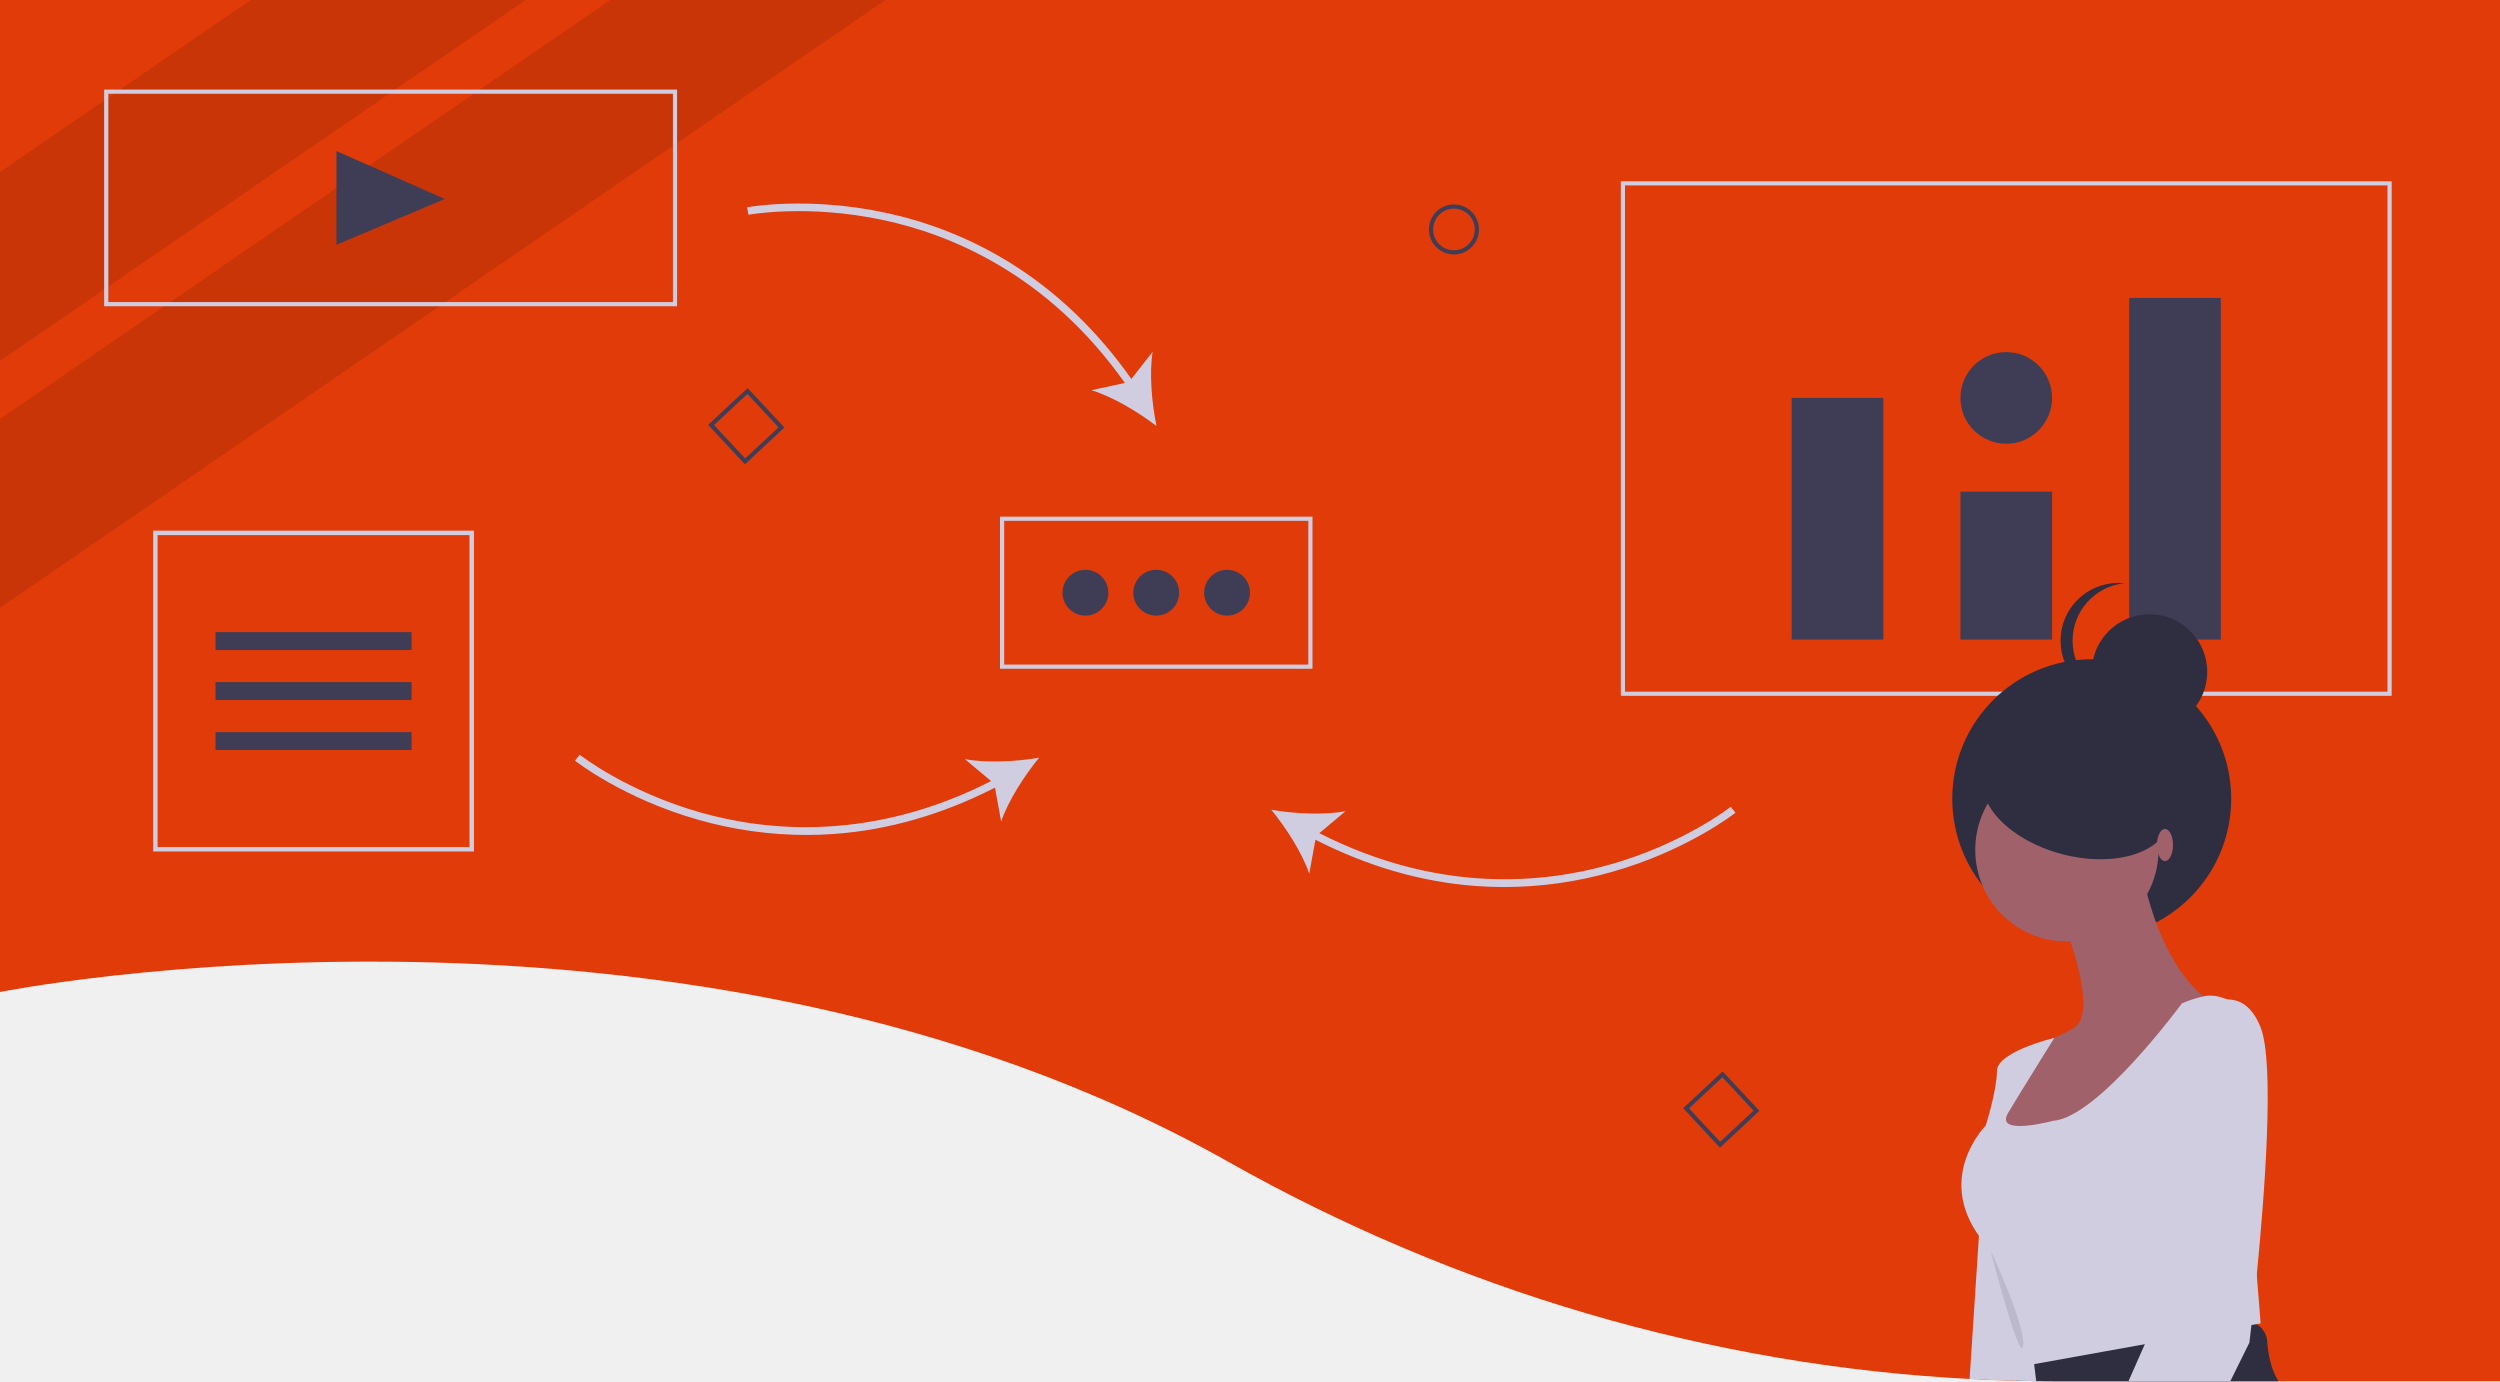
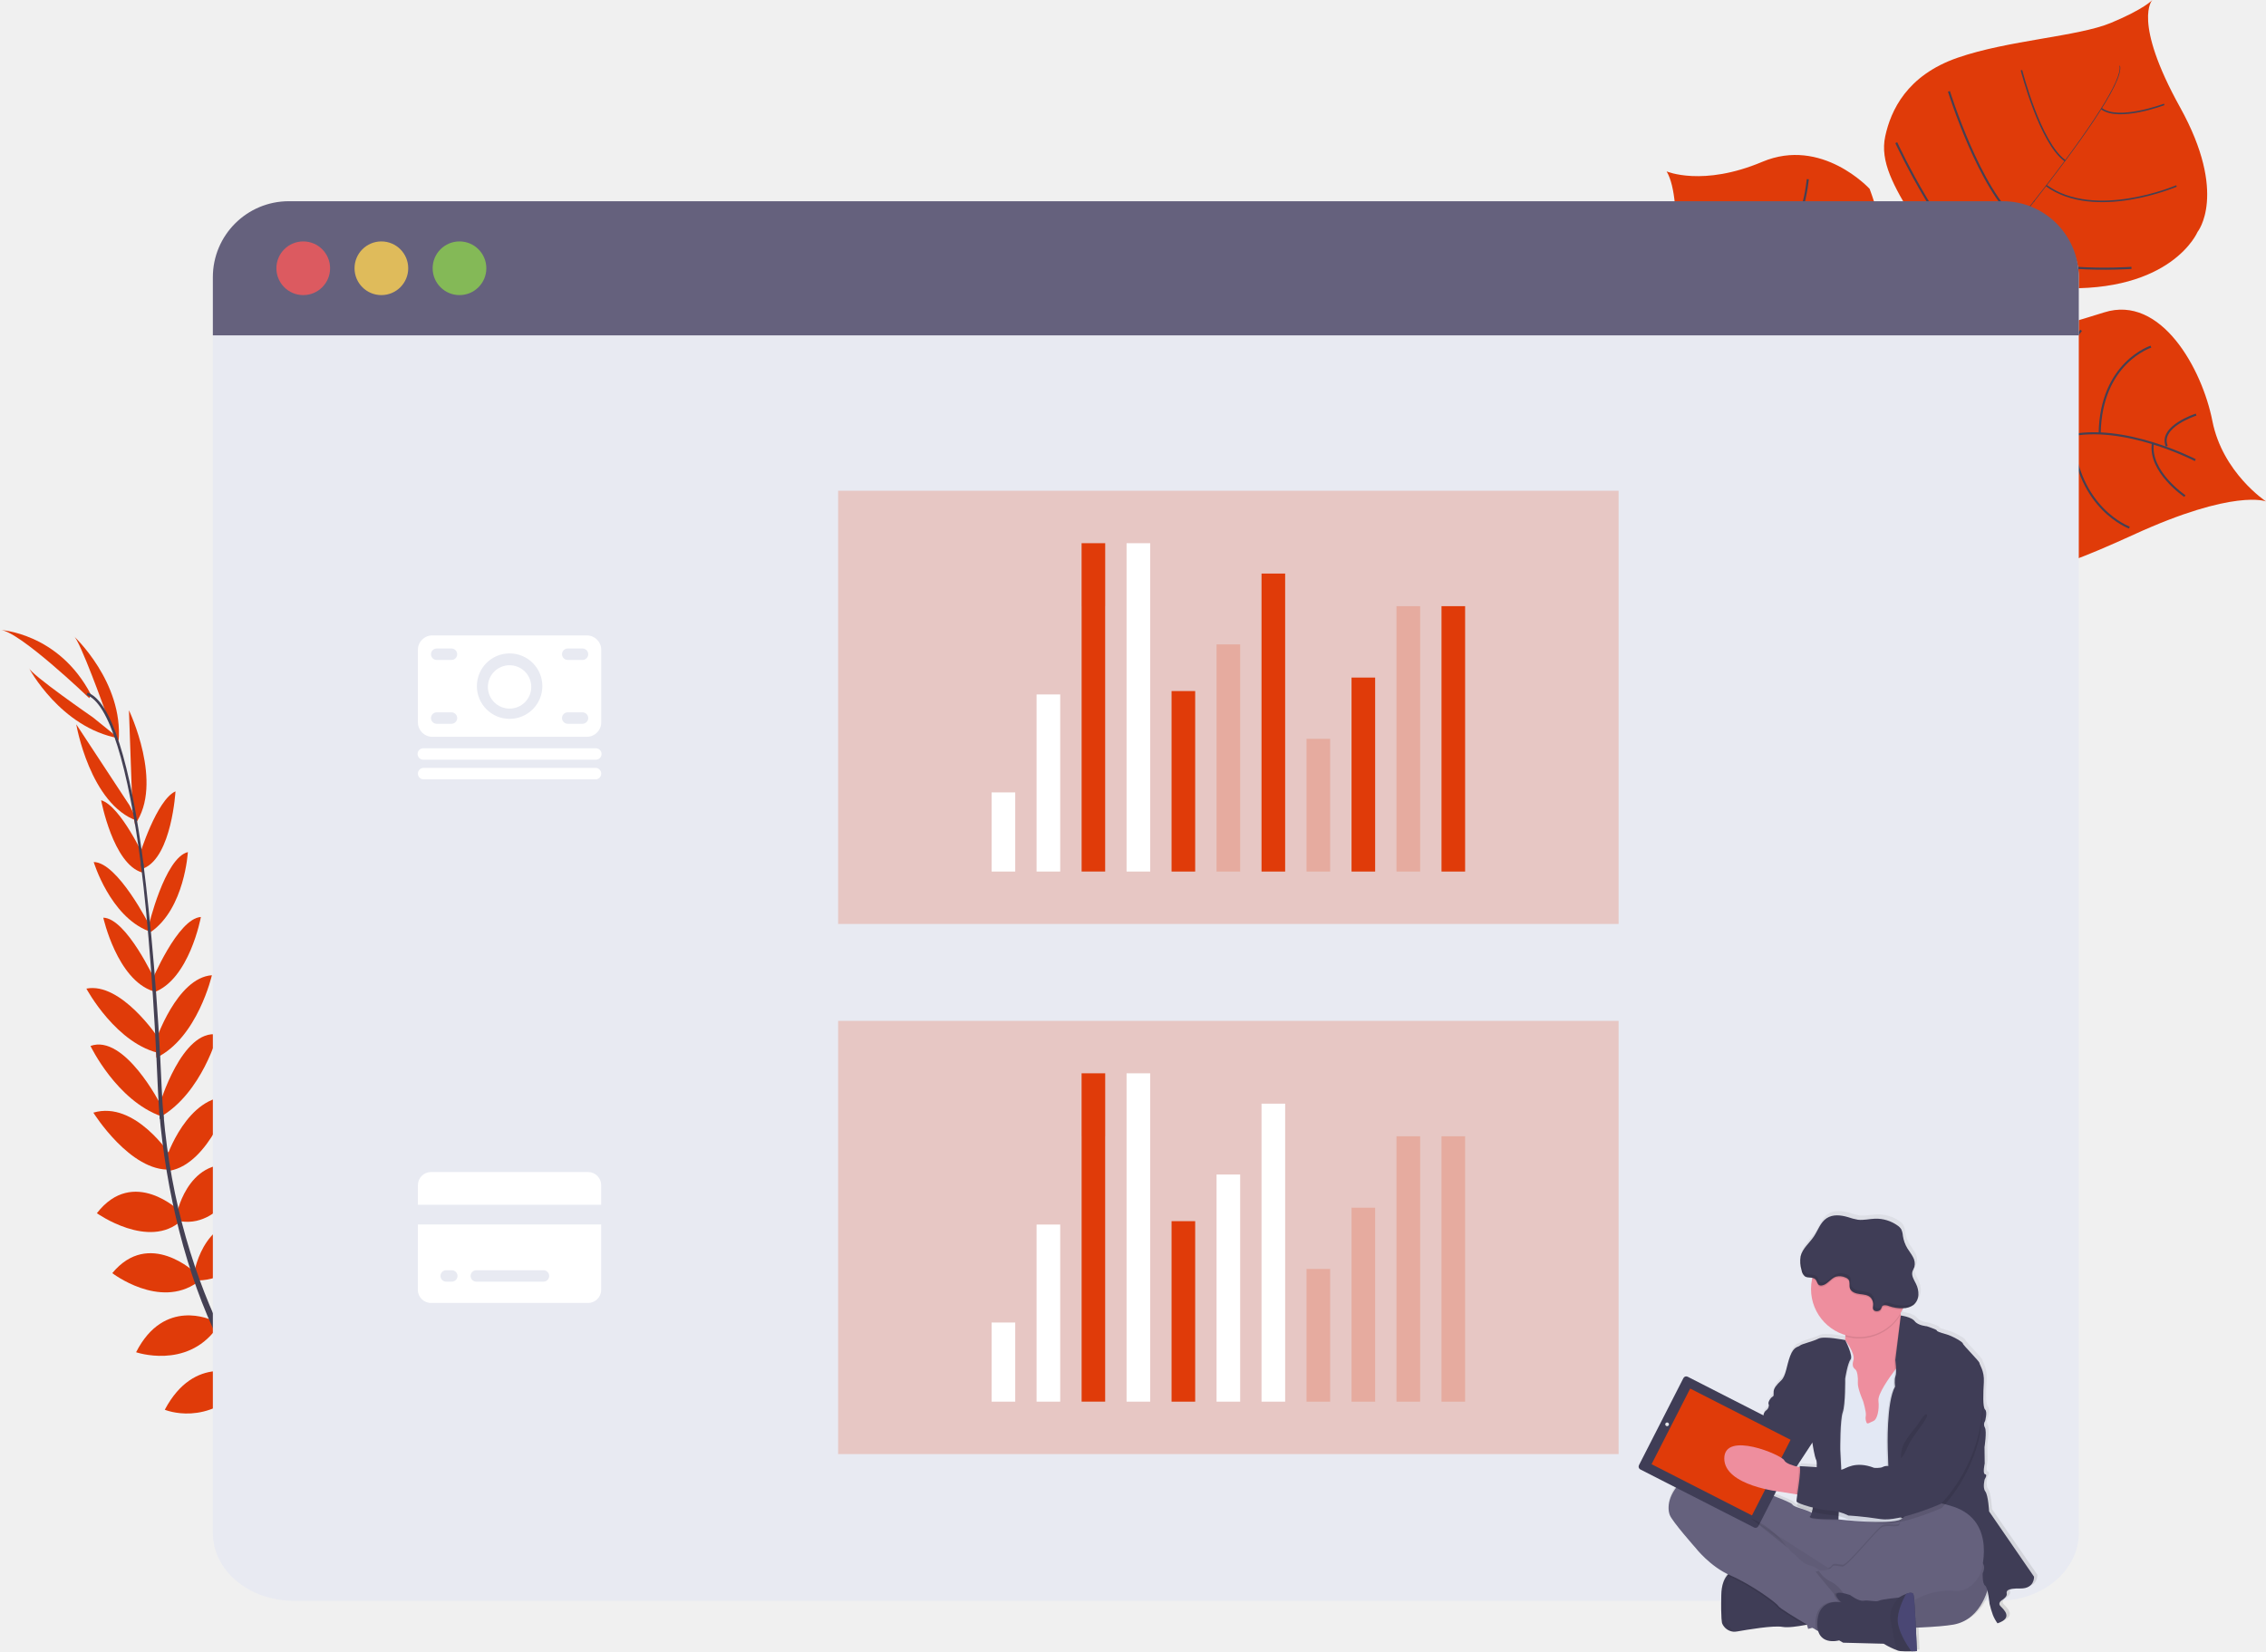
- <svg xmlns="http://www.w3.org/2000/svg" id="a7bd42df-0eaf-4f58-b315-9606670bfe25" data-name="Layer 1" width="1200" height="663" viewBox="0 0 1200 663">
-   <path d="M1200-.5v663H986.44q-4.53,0-9.06-.06l-2.16-.03q-3.675-.045-7.35-.15-11.25-.27-22.46-.86C820.5,654.92,698.87,618.79,589.56,557.14,328.79,410.05,0,475.65,0,475.65V-.5Z" transform="translate(0 0.5)" fill="#e03b09" />
-   <polygon points="252.36 0 188.27 44 117.04 92.9 109.4 98.15 51 138.24 0 173.25 0 82.56 23 66.77 27.89 63.41 51 47.55 56.16 44 120.26 0 252.36 0" opacity="0.1" />
-   <polygon points="425 0 324 69.34 227.04 135.9 219.4 141.15 212.33 146 0 291.76 0 201.06 80.22 146 133 109.77 137.89 106.41 228.8 44 292.9 0 425 0" opacity="0.1" />
-   <path d="M1148,333.5H778V86.5h370Zm-368-2h366V88.5H780Z" transform="translate(0 0.5)" fill="#d0cde1" />
-   <rect x="860" y="191" width="44" height="116" fill="#3f3d56" />
-   <rect x="941" y="236" width="44" height="71" fill="#3f3d56" />
-   <rect x="1022" y="143" width="44" height="164" fill="#3f3d56" />
-   <circle cx="963" cy="191" r="22" fill="#3f3d56" />
-   <path d="M325,146.5H50V42.5H325Zm-273-2H323V44.5H52Z" transform="translate(0 0.5)" fill="#d0cde1" />
-   <path d="M630,320.5H480v-73H630Zm-148-2H628v-69H482Z" transform="translate(0 0.5)" fill="#d0cde1" />
-   <polygon points="161.5 72.5 213.5 95.5 161.5 117.5 161.5 72.5" fill="#3f3d56" />
-   <circle cx="521" cy="284.5" r="11" fill="#3f3d56" />
-   <circle cx="555" cy="284.5" r="11" fill="#3f3d56" />
-   <circle cx="589" cy="284.5" r="11" fill="#3f3d56" />
-   <path d="M553.257,168.361l-10.198,13.043c-16.26-23.07-35.729-41.771-57.928-55.594a188.158,188.158,0,0,0-60.647-24.309C387.449,93.645,358.886,98.945,358.602,98.999l.686,3.584c.277-.053,28.115-5.217,64.438,2.489,32.899,6.98,79.478,26.265,116.212,78.248l-16.083,3.479c10.121,3.06,22.509,10.468,31.272,17.204C552.876,193.183,551.604,178.805,553.257,168.361Z" transform="translate(0 0.5)" fill="#d0cde1" />
-   <path d="M830.743,386.757c-.221.176-22.564,17.77-58.336,27.841-32.334,9.105-82.482,13.687-139.129-15.183l12.611-10.564c-10.382,2.004-24.794,1.216-35.684-.668,7.028,8.531,14.848,20.663,18.248,30.675l2.954-16.295c25.132,12.846,51.068,20.332,77.15,22.229q6.711.489,13.439.488a189.386,189.386,0,0,0,51.552-7.212c36.434-10.289,59.244-28.279,59.47-28.459Z" transform="translate(0 0.5)" fill="#d0cde1" />
-   <path d="M278.257,361.757c.221.176,22.564,17.77,58.336,27.841,32.334,9.105,82.482,13.687,139.129-15.183l-12.611-10.564c10.382,2.004,24.794,1.216,35.684-.668-7.028,8.531-14.848,20.663-18.248,30.675l-2.954-16.295c-25.132,12.846-51.068,20.332-77.15,22.229q-6.711.489-13.439.488a189.386,189.386,0,0,1-51.552-7.212c-36.434-10.289-59.244-28.279-59.47-28.459Z" transform="translate(0 0.5)" fill="#d0cde1" />
-   <path d="M227.5,408.211h-154v-154h154ZM75.639,406.073H225.361V256.35H75.639Z" transform="translate(0 0.5)" fill="#d0cde1" />
-   <rect x="103.444" y="303.419" width="94.111" height="8.584" fill="#3f3d56" />
-   <rect x="103.444" y="327.419" width="94.111" height="8.584" fill="#3f3d56" />
-   <rect x="103.444" y="351.419" width="94.111" height="8.584" fill="#3f3d56" />
-   <path d="M685.896,109.635a12,12,0,1,1,12,12A12.013,12.013,0,0,1,685.896,109.635Zm2,0a10,10,0,1,0,10-10A10.011,10.011,0,0,0,687.896,109.635Z" transform="translate(0 0.5)" fill="#3f3d56" />
-   <path d="M825.581,550.372,807.917,531.434l18.938-17.664L844.519,532.708ZM810.733,531.532l14.946,16.024L841.704,532.61l-14.946-16.024Z" transform="translate(0 0.5)" fill="#3f3d56" />
-   <path d="M357.581,222.372,339.917,203.434l18.938-17.664L376.519,204.708ZM342.733,203.532l14.946,16.024L373.704,204.61l-14.946-16.024Z" transform="translate(0 0.5)" fill="#3f3d56" />
-   <circle cx="1004.032" cy="383.394" r="66.944" fill="#2f2e41" />
-   <path d="M1093.68,662.5H986.44q-4.53,0-9.06-.06l-2.16-.03q-3.675-.045-7.35-.15l-2.38-9.41,4.76-.81,5.72-.97,54.88-9.32,45.7-7.76a9.828,9.828,0,0,1,4.3.21,10.007,10.007,0,0,1,7.37,8.92C1088.68,649.35,1090.06,656.96,1093.68,662.5Z" transform="translate(0 0.5)" fill="#2f2e41" />
-   <circle cx="992.111" cy="407.925" r="43.99" fill="#a0616a" />
-   <path d="M992.111,446.784s15.435,39.359,3.087,46.305-18.522,7.718-18.522,7.718L963.556,523.188l-7.718,23.153,61.74,2.315,43.218-68.686s-20.837-10.805-31.642-57.11Z" transform="translate(0 0.5)" fill="#a0616a" />
-   <path d="M1072.76,481.127s-7.85-5.158-15.116-3.351a56.17,56.17,0,0,0-10.352,3.351s-40.131,54.795-61.74,56.338c0,0-28.555,7.718-21.609-3.859s22.165-35.942,22.165-35.942-27.567,6.615-27.567,15.876-5.402,26.24-5.402,26.24-26.24,26.24,0,57.11,16.207,58.653,16.207,58.653l115.763-20.837Z" transform="translate(0 0.5)" fill="#d0cde1" />
-   <path d="M967.87,662.26q-11.25-.27-22.46-.86l4.48-68.68.93-14.35,20.84,39.36s1.86,13.75,4.31,33.34c.14,1.05.27,2.11.41,3.2.32,2.64.66,5.37,1,8.17l-2.16-.03Q971.545,662.365,967.87,662.26Z" transform="translate(0 0.5)" fill="#d0cde1" />
-   <circle cx="1031.769" cy="322.519" r="27.701" fill="#2f2e41" />
-   <path d="M994.835,307.014a27.704,27.704,0,0,1,24.816-27.551,28.007,28.007,0,0,0-2.886-.15,27.701,27.701,0,0,0,0,55.402,28.007,28.007,0,0,0,2.886-.15A27.704,27.704,0,0,1,994.835,307.014Z" transform="translate(0 0.5)" fill="#2f2e41" />
-   <ellipse cx="996.693" cy="382.667" rx="27.701" ry="46.168" transform="translate(370.8887 1248.152) rotate(-75.11841)" fill="#2f2e41" />
-   <path d="M1083.24,611.41c-.9,9.18-1.75,17.08-2.39,22.79-.06.45-.1.88-.15,1.3-.61,5.35-.99,8.47-.99,8.47L1070.54,662.5H1021.66c2.82-6.44,5.48-12.45,7.86-17.79.46-1.01.9-2,1.33-2.96,5.35-11.87,9.11-19.79,9.88-20.55,3.09-3.09,12.74-135.44,12.74-135.44s7.48-6.41,15.68-6.5h.01c5.73-.07,11.82,2.96,15.95,13.44C1091.85,509.82,1087.09,572.31,1083.24,611.41Z" transform="translate(0 0.5)" fill="#d0cde1" />
-   <path d="M955.459,599.732s17.031,36.114,15.651,45.77S955.459,599.732,955.459,599.732Z" transform="translate(0 0.5)" opacity="0.1" />
-   <ellipse cx="1039.188" cy="405.609" rx="3.859" ry="7.718" fill="#a0616a" />
+ <svg xmlns="http://www.w3.org/2000/svg" id="f885adbf-893a-4cbc-9f2f-51541a368feb" data-name="Layer 1" width="1090.76" height="795.07" viewBox="0 0 1090.76 795.07">
+   <defs>
+     <linearGradient id="b2e9a30e-d699-40a8-8c6a-b63a5f54a941" x1="946.56" y1="846.78" x2="946.56" y2="635.52" gradientUnits="userSpaceOnUse">
+       <stop offset="0" stop-color="gray" stop-opacity="0.25" />
+       <stop offset="0.54" stop-color="gray" stop-opacity="0.12" />
+       <stop offset="1" stop-color="gray" stop-opacity="0.1" />
+     </linearGradient>
+   </defs>
+   <path d="M1145.38,293.87s-15.23-6.19-63.68,16-54.5,19.4-67.05,16-19.53-4.21-33-22.77c0,0-9.48-51.4-18.66-59.37s-48.18,4.54-48.18,4.54S868.06,259,859.15,196.54c0,0,6.32-47.11-2.29-61.56,0,0,17.38,7.49,46.06-4.61s51.65,13,51.65,13,7.23,18.73,6.47,29.89,3.83,15.36,17.51,10c0,0,6.72-9.56-2.8-25.36s-16.31-27.57-13.65-39.85,10.29-29.28,34.83-37.79,57.87-10.15,73.87-16.81,19.87-11,19.87-11-9.84,9.86,13.35,51.68,8.41,60,8.41,60-12.34,29.4-66.81,27c0,0-52.49,1.92-23.87,24.18,0,0,18.32-3.73,45.72-12.44s47.18,27.23,52.09,52.24S1145.38,293.87,1145.38,293.87Z" transform="translate(-54.62 -52.46)" fill="#e03b09" />
+   <path d="M1074.83,84.17l.28-.07c2.11,8-21.35,40-41.4,65.53l-.24-.18C1061.76,113.49,1076.45,90.31,1074.83,84.17Z" transform="translate(-54.62 -52.46)" fill="#444053" />
+   <path d="M1033.89,148.92l.12.33c-16,20.36-36.17,44.66-52.29,62.66-1.53,1.72-3.06,3.52-4.53,5.36l-.46-.37c1.48-1.85,3-3.66,4.55-5.38C997.4,193.53,1017.88,169.28,1033.89,148.92Z" transform="translate(-54.62 -52.46)" fill="#444053" />
+   <path d="M977.12,216.41l.32.55c-29.34,36.63-31.28,93.51-31.35,94l-6.19-7.14C940,303.32,947.57,253.3,977.12,216.41Z" transform="translate(-54.62 -52.46)" fill="#444053" />
+   <path d="M1111.35,274s-34.6-18-61.56-11.53-87.67-22.81-87.67-22.81-25.77-10.47-31-22.41c0,0-17.69-18.69-18.7-28.38s-18.22-34-29.45-34.93" transform="translate(-54.62 -52.46)" fill="none" stroke="#444053" stroke-miterlimit="10" />
+   <path d="M1106.34,291.32s-17.42-11.74-15.4-25.42" transform="translate(-54.62 -52.46)" fill="none" stroke="#444053" stroke-miterlimit="10" />
+   <path d="M1079.61,306.48s-24.91-9.05-27.42-44.52" transform="translate(-54.62 -52.46)" fill="none" stroke="#444053" stroke-miterlimit="10" />
+   <path d="M1039.4,315.66s-23.81-19.76-15.91-54.28" transform="translate(-54.62 -52.46)" fill="none" stroke="#444053" stroke-miterlimit="10" />
+   <path d="M991.09,306s-15.87-33.25-1.75-54.89" transform="translate(-54.62 -52.46)" fill="none" stroke="#444053" stroke-miterlimit="10" />
+   <path d="M1111.75,252.08s-18,5.72-14.15,15.2" transform="translate(-54.62 -52.46)" fill="none" stroke="#444053" stroke-miterlimit="10" />
+   <path d="M1090,219.37s-24.11,7.65-24.68,41.76" transform="translate(-54.62 -52.46)" fill="none" stroke="#444053" stroke-miterlimit="10" />
+   <path d="M1056.38,211.5s-21.94,27.09-20.34,51.71" transform="translate(-54.62 -52.46)" fill="none" stroke="#444053" stroke-miterlimit="10" />
+   <path d="M1018,222.12s-21.8,20.84-19,32.43" transform="translate(-54.62 -52.46)" fill="none" stroke="#444053" stroke-miterlimit="10" />
+   <path d="M1004.8,214.76s-20.44,3.67-23.3-3" transform="translate(-54.62 -52.46)" fill="none" stroke="#444053" stroke-miterlimit="10" />
+   <path d="M978.24,190.08s10.33,13.68,13,10.62" transform="translate(-54.62 -52.46)" fill="none" stroke="#444053" stroke-miterlimit="10" />
+   <path d="M1080.62,181.43s-51.53,3.74-63.19-11.79" transform="translate(-54.62 -52.46)" fill="none" stroke="#444053" stroke-miterlimit="10" />
+   <path d="M967.4,121.16s24.18,51.9,41.73,58.51" transform="translate(-54.62 -52.46)" fill="none" stroke="#444053" stroke-miterlimit="10" />
+   <path d="M992.76,96.44s14.85,47.74,33.25,62.64" transform="translate(-54.62 -52.46)" fill="none" stroke="#444053" stroke-miterlimit="10" />
+   <path d="M1102.3,142s-39.18,16.82-62.71-.19" transform="translate(-54.62 -52.46)" fill="none" stroke="#444053" stroke-miterlimit="10" stroke-width="0.75" />
+   <path d="M1027.67,86.26s8.95,35.1,21,43.57" transform="translate(-54.62 -52.46)" fill="none" stroke="#444053" stroke-miterlimit="10" stroke-width="0.75" />
+   <path d="M1096.39,102.73s-22,8.33-30.25,2" transform="translate(-54.62 -52.46)" fill="none" stroke="#444053" stroke-miterlimit="10" stroke-width="0.75" />
+   <path d="M959.38,201.55s-.06,30.59-8.34,32.76" transform="translate(-54.62 -52.46)" fill="none" stroke="#444053" stroke-miterlimit="10" />
+   <path d="M891.3,241.18S924.37,244,939.62,227" transform="translate(-54.62 -52.46)" fill="none" stroke="#444053" stroke-miterlimit="10" />
+   <path d="M950.84,165.41s-8,31-30.08,39.38" transform="translate(-54.62 -52.46)" fill="none" stroke="#444053" stroke-miterlimit="10" />
+   <path d="M871.46,208.5s23.41,8.14,43.54-12.59" transform="translate(-54.62 -52.46)" fill="none" stroke="#444053" stroke-miterlimit="10" />
+   <path d="M924.81,138.74s-2.21,26.35-16.53,38.68" transform="translate(-54.62 -52.46)" fill="none" stroke="#444053" stroke-miterlimit="10" />
+   <path d="M872.35,168.35s19.43.13,24-6.2" transform="translate(-54.62 -52.46)" fill="none" stroke="#444053" stroke-miterlimit="10" />
+   <path d="M242.53,795.07s13.31-8.78,26.5-2.53c0,0-4.06,7.82-20.76,7.08Z" transform="translate(-54.62 -52.46)" fill="#e03b09" />
+   <path d="M240.9,795.54S236.85,811,247,821.45c0,0,6.11-6.36.05-21.93Z" transform="translate(-54.62 -52.46)" fill="#e03b09" />
+   <path d="M224.3,780.74s1-13.12,30.6-8.77c0,0,.14,8.46-10.26,12.47S229.49,785.07,224.3,780.74Z" transform="translate(-54.62 -52.46)" fill="#e03b09" />
+   <path d="M222.48,780.65s-12.52,4-1.36,31.79c0,0,8.26-1.84,9.72-12.89S227.91,784.67,222.48,780.65Z" transform="translate(-54.62 -52.46)" fill="#e03b09" />
+   <path d="M205.71,762s-1.69-21.58,28.57-19.36c0,0,2.15,19.53-23.22,24.55Z" transform="translate(-54.62 -52.46)" fill="#e03b09" />
+   <path d="M185.72,737.68s4.14-24.45,34.39-17.16c0,0,.12,21.14-29.46,23Z" transform="translate(-54.62 -52.46)" fill="#e03b09" />
+   <path d="M171.1,712.5s7-23.88,36.92-16.69c0,0-7.13,21.42-34.93,21.09Z" transform="translate(-54.62 -52.46)" fill="#e03b09" />
+   <path d="M157.22,687.9s6.79-24.72,35.72-17.3c0,0-9.66,23.49-33.82,21.51Z" transform="translate(-54.62 -52.46)" fill="#e03b09" />
+   <path d="M148.27,664.53s5.22-30.23,32.2-23.54c0,0-7.84,27.5-30.21,27.94Z" transform="translate(-54.62 -52.46)" fill="#e03b09" />
+   <path d="M139.88,636.3s6.27-30.47,33.54-21.61c0,0-10.71,28.8-31.64,25.82Z" transform="translate(-54.62 -52.46)" fill="#e03b09" />
+   <path d="M134.69,610s9.94-30.48,31.05-29.65c0,0-10.17,32.19-29.29,35.76Z" transform="translate(-54.62 -52.46)" fill="#e03b09" />
+   <path d="M131.39,584.39s10.82-36.69,28-33.85c0,0-7.49,28-27.39,39.57Z" transform="translate(-54.62 -52.46)" fill="#e03b09" />
+   <path d="M129.51,553.77S139.66,523.2,156.62,522c0,0-6.91,30.08-26.73,39.73Z" transform="translate(-54.62 -52.46)" fill="#e03b09" />
+   <path d="M127.46,525.26s12.66-30.61,23.86-31.3c0,0-5.49,30.14-22.74,36.32Z" transform="translate(-54.62 -52.46)" fill="#e03b09" />
+   <path d="M126.05,498.71s7.78-33.24,19-36c0,0-1.53,27.18-17.85,38.48Z" transform="translate(-54.62 -52.46)" fill="#e03b09" />
+   <path d="M121.85,464s8.18-26.49,17.24-30.53c0,0-1.79,31.23-15.14,37Z" transform="translate(-54.62 -52.46)" fill="#e03b09" />
+   <path d="M118.34,441.14l-1.65-46.71s16.92,35.26,2.9,54.95Z" transform="translate(-54.62 -52.46)" fill="#e03b09" />
+   <path d="M105.26,394.72s-12.2-34.11-15.13-36c0,0,23.93,22.13,21.59,50.6Z" transform="translate(-54.62 -52.46)" fill="#e03b09" />
+   <path d="M204.89,761.89s-21.46-2.81-20.82,27.52c0,0,19.4,3.16,25.73-21.92Z" transform="translate(-54.62 -52.46)" fill="#e03b09" />
+   <path d="M184.7,736.87s-24.8-.09-22.78,31c0,0,20.81,3.72,27.68-25.1Z" transform="translate(-54.62 -52.46)" fill="#e03b09" />
+   <path d="M170.86,714.51S148.35,704,133.94,731.2c0,0,20.8,8.79,38.91-12.29Z" transform="translate(-54.62 -52.46)" fill="#e03b09" />
+   <path d="M156.72,688.13s-23.05-11.24-36.59,15.39c0,0,24,8.26,38.49-11.18Z" transform="translate(-54.62 -52.46)" fill="#e03b09" />
+   <path d="M148.56,665.19s-22.18-21.2-39.89.24c0,0,22.67,17.44,40.91,4.48Z" transform="translate(-54.62 -52.46)" fill="#e03b09" />
+   <path d="M141.14,635.58s-22.32-21.68-39.89,1c0,0,25.06,17.78,40.68,3.55Z" transform="translate(-54.62 -52.46)" fill="#e03b09" />
+   <path d="M137,609.16s-17.19-27-37.44-21c0,0,17.84,28.66,37.25,27.38Z" transform="translate(-54.62 -52.46)" fill="#e03b09" />
+   <path d="M131.9,584.22s-17.35-34.09-33.72-28.17c0,0,12.49,26.2,34.16,33.9Z" transform="translate(-54.62 -52.46)" fill="#e03b09" />
+   <path d="M130.7,552s-17.81-26.84-34.5-23.56c0,0,14.56,27.21,36.23,31.32Z" transform="translate(-54.62 -52.46)" fill="#e03b09" />
+   <path d="M129.34,524.66s-13.8-30.11-25-30.37c0,0,6.63,29.9,24.1,35.43Z" transform="translate(-54.62 -52.46)" fill="#e03b09" />
+   <path d="M126.61,498.05s-15.35-30.49-26.88-30.55c0,0,7.86,26.07,26.36,33.24Z" transform="translate(-54.62 -52.46)" fill="#e03b09" />
+   <path d="M124.3,465.84s-11.48-25.24-21-28.1c0,0,5.74,30.76,19.72,34.79Z" transform="translate(-54.62 -52.46)" fill="#e03b09" />
+   <path d="M117,440.26,91.33,401.19s6.57,38.54,29.39,46.52Z" transform="translate(-54.62 -52.46)" fill="#e03b09" />
+   <path d="M99.37,397.87S69.56,377.29,68.48,374c0,0,15.21,28.83,43.32,33.91Z" transform="translate(-54.62 -52.46)" fill="#e03b09" />
+   <path d="M97.59,388.61s-34.23-32.9-43-32.87c0,0,28.23,1.29,43.79,31.12Z" transform="translate(-54.62 -52.46)" fill="#e03b09" />
+   <path d="M124,470.72l-1.25.16c-6.43-50.35-15.81-80.1-26.41-83.78l.42-1.19C108,389.81,117.38,419.14,124,470.72Z" transform="translate(-54.62 -52.46)" fill="#444053" />
+   <path d="M133.42,591.1l-1.88.16c-.4-4.7-.7-9.51-.91-14.3-1.79-41.68-4.58-79.94-8.24-108.63l1.09-1.34c3.67,28.73,7.24,68.16,9,109.88C132.73,581.64,133,586.42,133.42,591.1Z" transform="translate(-54.62 -52.46)" fill="#444053" />
+   <path d="M277.68,819c-.33-.15-33.49-14.95-67.92-50.28a273.54,273.54,0,0,1-49.65-70.34C144.2,666,134.5,626.19,131.25,587.5l2,.92c7.31,86.84,46.84,146.21,78.28,178.5,34.09,35,66.88,49.67,67.21,49.81Z" transform="translate(-54.62 -52.46)" fill="#444053" />
+   <path d="M1055.26,185.73V790.57c0,18-17.35,32.61-38.78,32.61H195.85c-21.42,0-38.77-14.63-38.77-32.61V185.73c0-18,17.35-36.39,38.77-36.39l820.59,2C1037.86,151.33,1055.26,167.71,1055.26,185.73Z" transform="translate(-54.62 -52.46)" fill="#e8eaf2" />
+   <path d="M1055.26,185.91v28H157.08v-28a36.57,36.57,0,0,1,36.57-36.57h825A36.58,36.58,0,0,1,1055.26,185.91Z" transform="translate(-54.62 -52.46)" fill="#65617d" />
+   <circle cx="145.97" cy="129.16" r="12.92" fill="#fa5959" opacity="0.8" />
+   <circle cx="183.58" cy="129.16" r="12.92" fill="#fed253" opacity="0.8" />
+   <circle cx="221.18" cy="129.16" r="12.92" fill="#8ccf4d" opacity="0.8" />
+   <path d="M1035.31,810.63,1013.48,779s-.41-7.83-1.84-9.66-.3-5.91-.3-5.91,1.53-2.24.2-2.44-.2-5.19-.2-5.19l-.11-7.94s1.23-7.63.21-9.46a3,3,0,0,1,.1-3.25s1.22-4.38,0-5.5-.92-7.94-.61-13.33-2.14-8.44-2.14-9.26-8.06-8.75-8.06-9.46-5.1-3.67-8.16-4.48-4.59-1.42-4.49-1.83-4.79-2-4.79-2-4.29-.3-5.92-2.44-6.62-2.75-6.76-2.77-.07-.29-.1-.43l-.09-.46c.38-.64.74-1.31,1.06-2l.29-.62a8.7,8.7,0,0,0,5-1.56,6.87,6.87,0,0,0,2.44-4.88,10.67,10.67,0,0,0-1.19-5.42c-.9-1.84-2.21-3.73-1.76-5.72.2-.86.71-1.61,1-2.45a6.5,6.5,0,0,0-.73-4.82c-.78-1.48-1.85-2.78-2.71-4.21a16.52,16.52,0,0,1-2.16-6,9.29,9.29,0,0,0-.79-3.24,6.17,6.17,0,0,0-1.79-1.81,17.85,17.85,0,0,0-11-3.32c-2.78.09-5.55.84-8.31.5a29.23,29.23,0,0,1-4.84-1.27c-3.42-1-7.37-1.43-10.35.53s-4.16,5.81-6.18,8.82c-1.79,2.67-4.4,4.9-5.76,7.72,0-.05,0-.11,0-.16a9.57,9.57,0,0,0-.76,2.06,14.71,14.71,0,0,0,.45,6.74,4.74,4.74,0,0,0,1.65,3c1,.64,2.39.49,3.57.7,0,.19-.1.38-.14.58a23.28,23.28,0,0,0,16.17,27.17c0,.21,0,.42,0,.62a14,14,0,0,1-.11,1.75h0s-10.25-2.11-13-.68-8.16,2.54-9,3.36-2.86.2-4.7,5-2,9.67-4.38,11.91-3.57,3.76-3.67,5.39.3,2-.62,2.54-2.24,2.65-1.83,3.46a2.91,2.91,0,0,1-1.12,3.06,3.37,3.37,0,0,0-1.43,3s-.61,2.24-2,2.75-2.35,3.86-2.35,3.86l-4.62,5.32-9.17-10.14a3.88,3.88,0,0,0-5.46-.28l-4.5,4a8.92,8.92,0,0,0-4.5,2.68,11.8,11.8,0,0,0-2.34,3.47l-2.46,2.22a6.26,6.26,0,0,0-.63,6.92l5.87,6.49,0,.06A10.37,10.37,0,0,0,866,762.7c-8.77,7.73-8.88,14.86-7.55,18.11s12.44,15.78,12.44,15.78,6.46,8.39,15.78,12.86h0l-.07.07c-.18.2-.37.41-.55.64l-.15.19a2.43,2.43,0,0,1-.14.2l-.16.24-.13.2-.18.3-.11.19-.21.4s-.05.08-.07.13-.17.36-.25.55a1.8,1.8,0,0,0-.08.21c-.06.13-.11.27-.16.4l-.09.27c0,.13-.09.26-.13.39l-.09.29-.12.45c0,.09-.05.18-.08.27s-.11.48-.16.73a2.5,2.5,0,0,1-.05.29l-.09.53c0,.12,0,.24-.05.37l-.06.5c0,.13,0,.26,0,.39s0,.38,0,.58l0,.36c0,.32,0,.64,0,1-.21,11.91.49,13.64.49,13.64a6.6,6.6,0,0,0,5.41,4.06,7.07,7.07,0,0,0,1.75-.09c5.3-.92,17.74-3.06,22.13-2.24,2.64.49,7.52-.24,11-.89l.92-.18.64,2,2-.55,1.72,1c.45.27.82.48,1.08.62,2,6.83,10.18,4.5,10.18,4.5l1.94,1.12,19.68.51a39.93,39.93,0,0,0,7,3.34,6.44,6.44,0,0,0,1,.22,46.07,46.07,0,0,0,5.49.1c1.51,0,2.67-.1,2.67-.1s-.2-5.35-.48-11.33a160.37,160.37,0,0,0,18.23-1.49c10.51-1.85,14.9-11.41,16.51-16.52a47.54,47.54,0,0,1,1,6.34,47.23,47.23,0,0,0,1.63,5.5,18.57,18.57,0,0,0,2.25,4.07c7.75-2.65,3.06-6.62,1.43-8.35s1.12-3.15,1.12-3.15,2.14-1.43,1.94-2.75-.31-2.75,6.63-2.64S1035.31,810.63,1035.31,810.63Zm-107.71-65c.09.59,1.06,6.85,1.93,8.5a10.86,10.86,0,0,1,.23,3.36c-4.11-.33-8.39-.51-8.39-.51a1,1,0,0,1,.22.53l-.64-.15-.94-.23,7.57-11.51Zm-15,23.87,7.12,1.12.59.1a25.2,25.2,0,0,0-.37,3.36c0,.1.17.23.39.38a9,9,0,0,0-.13,1.68c.11.56,3.44,1.78,7.25,2.79-.05.21-.1.4-.16.58h0c-3.37-1.77-8.67-2.6-9.28-3.91S899.34,768,899.34,768s-.66-.35-1.8-.9l4.76.9,1.3-.13A70.63,70.63,0,0,0,912.6,769.52Z" transform="translate(-54.62 -52.46)" fill="url(#b2e9a30e-d699-40a8-8c6a-b63a5f54a941)" />
+   <path d="M1012.09,815.05s-2.83,17.09-17.19,19.61-62.27,2-62.27,2-27.39-4-37.3-27.1-16.27-32.34-7.78-32.75,54.28,15.47,56.91,15.67S1014.62,757.33,1012.09,815.05Z" transform="translate(-54.62 -52.46)" fill="#65617d" />
+   <path d="M1012.09,815.05s-2.83,17.09-17.19,19.61-62.27,2-62.27,2-27.39-4-37.3-27.1-16.27-32.34-7.78-32.75,54.28,15.47,56.91,15.67S1014.62,757.33,1012.09,815.05Z" transform="translate(-54.62 -52.46)" opacity="0.05" />
+   <path d="M883.59,834.06a6.55,6.55,0,0,0,5.36,4,6.91,6.91,0,0,0,1.73-.09c5.26-.91,17.59-3,21.94-2.22,2.61.48,7.45-.24,10.89-.89,2.29-.43,4-.83,4-.83s-4.05-13.45-4.55-13.85-18.2-11-18.2-11l-14-1h0a7.42,7.42,0,0,0-4.75,2.79c-1.48,1.79-2.75,4.73-2.83,9.54C882.9,832.34,883.59,834.06,883.59,834.06Z" transform="translate(-54.62 -52.46)" fill="#3f3d56" />
+   <path d="M883.59,834.06a6.55,6.55,0,0,0,5.36,4,56.39,56.39,0,0,1-3.8-5.55l.07-9.8a17.28,17.28,0,0,1,5.5-14.56h0s-7.38.5-7.58,12.33S883.59,834.06,883.59,834.06Z" transform="translate(-54.62 -52.46)" opacity="0.05" />
+   <path d="M944.36,812.63l13-10.21,20.52-20.22s-2.21-.11-5.56-.25c-.83.53-3.16,2.2-3.25,4.22-.1,2.47-5.54.17-8.37,1.59s-16.68,19.14-19.11,19-4.35-1.23-5.36.49l-.07.11Z" transform="translate(-54.62 -52.46)" opacity="0.1" />
+   <path d="M885.93,811l1.42.65c9.9,4.24,22.13,13.14,23,14.76.56,1,7.65,5.28,13.12,8.51,2.29-.43,4-.83,4-.83s-4.05-13.45-4.55-13.85-18.2-11-18.2-11l-14-1h0A7.42,7.42,0,0,0,885.93,811Z" transform="translate(-54.62 -52.46)" opacity="0.1" />
+   <path d="M858.43,782c1.32,3.23,12.34,15.67,12.34,15.67s7,9.09,16.88,13.34,22.14,13.14,23.05,14.76c.58,1,8.48,5.79,14,9.06l1.25.73,2.76,1.6,1.46.84,6.75-5.45c3.33-2.7,6.64-5.42,6.69-5.57.1-.3,1.42-3.74,1.11-3.94-.15-.11-.85-1.5-2.13-3.13a14.19,14.19,0,0,0-5.15-4.25,14.67,14.67,0,0,1-6.67-7s-.44-.32-1.11-.74a13.39,13.39,0,0,0-4.55-2c-2.22-.28-6.36-4.83-6.36-4.83a12.45,12.45,0,0,1-3.95-4.14c-1.06-2.22-16.74-13-18.19-14l38,24.41,9.09,5.84,13-10.21,20.53-20.21s-2.76-.14-6.78-.31c-10-.43-27.68-1.11-29.92-.6a17.19,17.19,0,0,1-5.56.36s-5,.23-8.39-1.54-8.59-2.58-9.2-3.89-18.5-7.57-18.5-7.57-24.36-12.94-33.06-5.26S857.12,778.76,858.43,782Z" transform="translate(-54.62 -52.46)" fill="#65617d" />
+   <path d="M937,707.8l3.13,10.41,4,23.45,14.86,1,4.3-7.13,4.29-7.12s2.68-9.48,4.6-18.64c1.7-8.12,2.81-16,1-16.84-1.64-.76-2.72-3.49-3.42-6.43-.09-.36-.17-.73-.24-1.1a56.73,56.73,0,0,1-1-7.54s-31.14-1.61-26.79,11.23a20.31,20.31,0,0,1,1.17,6.82,16.14,16.14,0,0,1-.1,1.74A14.56,14.56,0,0,1,937,707.8Z" transform="translate(-54.62 -52.46)" fill="#ee8e9e" />
+   <path d="M930.51,706.08l1.11,17.69,2.53,15.06,2.83,7L939.51,784s24.37,2.82,30.3-.05a2.64,2.64,0,0,0,1.07-.84C978,772.27,975.7,741,975.7,741l2.73-20.21-1.82-10.5-4.4-.46-3.39-.37s-.76.94-1.86,2.4c-3,4-8.51,11.74-8.14,15,.5,4.45-.61,9-2.33,9.71s-3.13,1.92-3.44.7a5.51,5.51,0,0,1-.3-3.23c.3-1.72-1.31-7-1.31-7s-2.73-6.16-2.53-8.79-.3-5.66-1.11-6.37-1.92-1.42-1-4.65-4-9.53-4-9.53Z" transform="translate(-54.62 -52.46)" fill="#e3e8f4" />
+   <path d="M962.71,750.26l1,30.23,5.84,3.23a2.54,2.54,0,0,0,1.07-.83c7.16-10.82,4.81-42.13,4.81-42.13l2.73-20.22-1.82-10.49-4.39-.47c1.7-8.11,2.81-16,1-16.84-1.64-.76-2.72-3.49-3.42-6.42h0l-3.15,21.38s.26,1.93.35,3.92a11,11,0,0,1-.25,3.76c-.71,1.82-.2,5.06-.2,5.06-1.83,3.21-2.74,9.16-3.18,14.9C962.48,743,962.71,750.26,962.71,750.26Z" transform="translate(-54.62 -52.46)" opacity="0.1" />
+   <path d="M969.59,685.83s5.1.64,6.71,2.76,5.87,2.43,5.87,2.43,4.85,1.61,4.75,2,1.41,1,4.45,1.82,8.08,3.74,8.08,4.45,8,8.59,8,9.4,2.43,3.84,2.12,9.2-.6,12.13.61,13.24,0,5.46,0,5.46a3,3,0,0,0-.1,3.23c1,1.82-.2,9.4-.2,9.4l.1,7.89s-1.11,5,.2,5.15-.2,2.43-.2,2.43-1.11,4,.3,5.86,1.82,9.61,1.82,9.61l21.63,31.44s.31,5.76-6.57,5.66-6.77,1.31-6.57,2.63-1.92,2.72-1.92,2.72-2.73,1.42-1.11,3.14,6.27,5.66-1.42,8.29a18.58,18.58,0,0,1-2.22-4,45.59,45.59,0,0,1-1.62-5.45s-.71-7.69-2.12-8.7S1009,810,1009,810s2-3.94-.81-5.56-43.88-24.36-43.88-24.36l-1-30.23s-.7-22.34,3.54-29.82c0,0-.5-3.24.2-5.06s-.1-7.68-.1-7.68Z" transform="translate(-54.62 -52.46)" fill="#3f3d56" />
+   <path d="M943.1,698s-10.16-2.09-12.89-.68-8.09,2.53-8.9,3.34-2.83.2-4.65,5-2,9.61-4.35,11.83-3.53,3.74-3.63,5.36.3,2-.61,2.53-2.23,2.62-1.82,3.43,21,18.6,21,18.6,1,6.78,1.92,8.49-1,25.38-3,27,13.65,1.46,13.65,1.46.71-15.52,1.32-16.32-.41-17.39-.41-17.39-.1-14.15,1.21-17.9,1.17-16.17,1.17-16.17,1.16-7.46,2.57-9.2S943.1,698,943.1,698Z" transform="translate(-54.62 -52.46)" opacity="0.1" />
+   <path d="M942.8,697.66s-10.17-2.1-12.9-.68-8.08,2.53-8.89,3.34-2.83.2-4.65,4.95-2,9.6-4.35,11.83-3.54,3.74-3.64,5.35.31,2-.6,2.53-2.23,2.63-1.82,3.44S927,747,927,747s1,6.77,1.92,8.49-1,25.37-3,27S939.51,784,939.51,784s.71-15.52,1.31-16.33-.4-17.39-.4-17.39-.1-14.15,1.21-17.89,1.17-16.17,1.17-16.17,1.16-7.46,2.57-9.2S942.8,697.66,942.8,697.66Z" transform="translate(-54.62 -52.46)" fill="#3f3d56" />
+   <path d="M941.73,689.1a20.31,20.31,0,0,1,1.17,6.82,23.18,23.18,0,0,0,26.61-10.51,56.73,56.73,0,0,1-1-7.54S937.38,676.26,941.73,689.1Z" transform="translate(-54.62 -52.46)" opacity="0.1" />
+   <path d="M926.37,673.12a23.12,23.12,0,1,0,.5-4.81A23.14,23.14,0,0,0,926.37,673.12Z" transform="translate(-54.62 -52.46)" fill="#ee8e9e" />
+   <path d="M911.51,726.7,906,728.42a2.88,2.88,0,0,1-1.12,3,3.39,3.39,0,0,0-1.41,3s-.61,2.23-2,2.73-2.33,3.85-2.33,3.85l-4.65,5.35s-1.72,1.42-1.41,2.13-1.82.91-1.82.91l1.11,18,9.6,1.82,6-.61,4.85-1.82,4.24-2.52,1.93-5,8.49-12.94Z" transform="translate(-54.62 -52.46)" fill="#3f3d56" />
+   <path d="M892.6,750.86s-12.33-17.79-21.53-8.19,3.74,25.17,6.77,24.67S895.33,766,895.33,766Z" transform="translate(-54.62 -52.46)" fill="#ee8e9e" />
+   <rect x="850.79" y="726.52" width="64.55" height="50.12" rx="1.54" transform="translate(383.51 -371.73) rotate(27.04)" fill="#3f3d56" />
+   <rect x="856.02" y="731.07" width="54.26" height="40.89" transform="translate(383.49 -371.77) rotate(27.04)" fill="#e03b09" />
+   <circle cx="802.48" cy="685.76" r="0.89" fill="#e6e8ec" />
+   <circle cx="854.79" cy="712.56" r="1.47" fill="#e6e8ec" />
+   <path d="M884.62,754.6c-.1,13.35,27.49,16.17,27.49,16.17l7,1.12,3.16.5,1.32-13s-1.45-.21-3.26-.63c-2.67-.63-6.13-1.7-6.85-3.21C912.31,753,884.72,741.26,884.62,754.6Z" transform="translate(-54.62 -52.46)" fill="#ee8e9e" />
+   <path d="M926.87,668.31a2.7,2.7,0,0,1,1.69.76c.79.83.83,2.29,1.84,2.8a2,2,0,0,0,1.21.14c2.69-.38,4.24-3.41,6.82-4.25a7,7,0,0,1,4.53.39,3.35,3.35,0,0,1,1.49,1c.87,1.12.26,2.77.66,4.12.56,1.88,2.8,2.62,4.74,2.87s4.13.38,5.42,1.84a4.94,4.94,0,0,1,1,3.92,3.05,3.05,0,0,0,0,1.44c.54,1.52,3.16,1.29,3.85.1.5-.87.34-1.6,1.52-1.84a5.06,5.06,0,0,1,2.48.43,18.08,18.08,0,0,0,6.4,1,23.15,23.15,0,1,0-43.6-14.66Z" transform="translate(-54.62 -52.46)" opacity="0.1" />
+   <path d="M956.22,682.7a3.09,3.09,0,0,1,0-1.45,4.93,4.93,0,0,0-1-3.91c-1.29-1.47-3.48-1.61-5.42-1.85s-4.18-1-4.74-2.87c-.4-1.35.21-3-.66-4.11a3.19,3.19,0,0,0-1.49-1,6.83,6.83,0,0,0-4.53-.39c-2.58.83-4.13,3.87-6.82,4.25a2.17,2.17,0,0,1-1.21-.14c-1-.51-1.06-2-1.84-2.81-1.22-1.3-3.55-.46-5.06-1.42a4.68,4.68,0,0,1-1.63-3,14.67,14.67,0,0,1-.45-6.7c.88-3.76,4.24-6.34,6.39-9.55,2-3,3.12-6.78,6.13-8.76s6.86-1.53,10.25-.53a30,30,0,0,0,4.8,1.26c2.74.34,5.48-.41,8.23-.5a17.7,17.7,0,0,1,10.87,3.3,6.07,6.07,0,0,1,1.77,1.8,9.18,9.18,0,0,1,.79,3.21,16.44,16.44,0,0,0,2.13,5.92c.85,1.42,1.92,2.71,2.69,4.18a6.47,6.47,0,0,1,.72,4.79c-.26.83-.77,1.58-1,2.43-.45,2,.85,3.86,1.74,5.68a10.81,10.81,0,0,1,1.18,5.39,6.79,6.79,0,0,1-2.43,4.85,8.67,8.67,0,0,1-5.12,1.55,18.12,18.12,0,0,1-6.53-1,5.16,5.16,0,0,0-2.47-.43c-1.18.25-1,1-1.53,1.84C959.38,684,956.76,684.21,956.22,682.7Z" transform="translate(-54.62 -52.46)" fill="#3f3d56" />
+   <path d="M943.75,813.23l13-10.21,20.53-20.21s-2.76-.14-6.78-.31a4.48,4.48,0,0,0-1.43,2.76c-.1,2.47-5.54.17-8.37,1.59s-16.68,19.14-19.11,19-4.35-1.23-5.36.49l-.07.11a2.9,2.9,0,0,1-1.54.92Z" transform="translate(-54.62 -52.46)" opacity="0.1" />
+   <path d="M917.47,812.53,924,833.44l1,3.29,3.12-.86,6.88-1.89,30.64-8.41a26.63,26.63,0,0,0,11-3,33.42,33.42,0,0,1,19-4.15c4,.38,8.55-1.37,12.29-8.27,0,0,8.49-25.07-12.94-32.25s-22.46,3.82-22.46,3.82l-.29.18c-.83.53-3.16,2.2-3.25,4.22-.1,2.47-5.54.17-8.37,1.59s-16.68,19.14-19.11,19-4.35-1.23-5.36.49l-.07.11c-.75,1-3,1.27-4.49,1.32-.81,0-1.4,0-1.4,0l-.19.06-1.56.46Z" transform="translate(-54.62 -52.46)" fill="#65617d" />
+   <path d="M919.16,771.89l3.16.5,1.32-13s-1.45-.21-3.26-.63C920.86,760.54,919.78,767.57,919.16,771.89Z" transform="translate(-54.62 -52.46)" opacity="0.1" />
+   <path d="M1001.83,711s9.4-2.73,7.07,24-19.71,43.57-19.71,43.57-20,8.79-29,7.38-15.57-1.72-15.57-1.72a22.82,22.82,0,0,0-9.1-2.43c-5-.2-15.67-3.33-15.87-4.35s2.63-15.87,1.41-17c0,0,14.16.58,15.57,1.61s3.44.29,5,0,6.16-4.34,15.36-.8c0,0,3.14.3,4.35-.5a4.35,4.35,0,0,1,3.16-.21,8.81,8.81,0,0,0,2.2-1.11c.3-.4,2.73,0,2.73,0a1.07,1.07,0,0,0,1.51-.71,6.68,6.68,0,0,1,1.42-2.22s2.73-15.37,7.88-21.13a3.27,3.27,0,0,0,1.11-2.93C980.9,730.77,989.69,707.72,1001.83,711Z" transform="translate(-54.62 -52.46)" opacity="0.1" />
+   <path d="M1001.58,708.91s9.4-2.73,7.07,24-19.71,43.57-19.71,43.57-20,8.79-29,7.38-15.57-1.72-15.57-1.72a22.76,22.76,0,0,0-9.1-2.43c-5-.2-15.67-3.33-15.87-4.35s2.63-15.87,1.42-17c0,0,14.15.58,15.56,1.61s3.44.29,5,0,6.16-4.34,15.36-.8c0,0,3.14.3,4.35-.51a4.38,4.38,0,0,1,3.16-.2,8.81,8.81,0,0,0,2.2-1.11c.3-.4,2.73,0,2.73,0a1.07,1.07,0,0,0,1.51-.71,6.68,6.68,0,0,1,1.42-2.22s2.73-15.37,7.88-21.13a3.29,3.29,0,0,0,1.12-2.93C980.65,728.72,989.45,705.67,1001.58,708.91Z" transform="translate(-54.62 -52.46)" fill="#3f3d56" />
+   <path d="M928.56,809.2l13.36,16.16.08-.09c.1-.31,1.41-3.75,1.11-3.95s-2.63-5.26-7.28-7.38a13.72,13.72,0,0,1-5.71-5.2Z" transform="translate(-54.62 -52.46)" opacity="0.1" />
+   <path d="M928.75,837.16l1.46.84,6.75-5.45c3.33-2.7,6.64-5.42,6.69-5.57.1-.3,1.42-3.74,1.11-3.94-.15-.11-.85-1.5-2.13-3.13-9-2.53-3.28,3.75-2.52,4,0,0-11-2.53-11.62,9.47A14.24,14.24,0,0,0,928.75,837.16Z" transform="translate(-54.62 -52.46)" opacity="0.1" />
+   <path d="M939.91,842.25l1.92,1.11,19.51.5a39.53,39.53,0,0,0,6.91,3.33,6,6,0,0,0,1,.21,43.24,43.24,0,0,0,5.44.1c1.49,0,2.65-.1,2.65-.1s-.93-24.6-1.62-27.19c-.34-1.24-2-1-3.58-.35a23.87,23.87,0,0,0-3.5,1.77s-8.29.8-9.6,1.52-5.06-.41-7.38,0-6.47-2.74-6.47-2.74c-11.32-3.74-5,3.24-4.15,3.54,0,0-11-2.53-11.62,9.47S939.91,842.25,939.91,842.25Z" transform="translate(-54.62 -52.46)" fill="#3f3d56" />
+   <path d="M968.11,832.74c.22,5.1,4.19,11.42,6.56,14.76,1.49,0,2.65-.1,2.65-.1s-.93-24.6-1.62-27.19c-.34-1.24-2-1-3.58-.35C970.16,823.53,968,828.64,968.11,832.74Z" transform="translate(-54.62 -52.46)" fill="#565387" />
+   <path d="M968.11,832.74c.22,5.1,4.19,11.42,6.56,14.76,1.49,0,2.65-.1,2.65-.1s-.93-24.6-1.62-27.19c-.34-1.24-2-1-3.58-.35C970.16,823.53,968,828.64,968.11,832.74Z" transform="translate(-54.62 -52.46)" opacity="0.1" />
+   <path d="M964.78,833.42c1.34,4.92,1.33,10.43,3.47,13.77a6,6,0,0,0,1,.21,43.24,43.24,0,0,0,5.44.1c1.49,0,2.65-.1,2.65-.1s-.93-24.6-1.62-27.19c-.34-1.24-2-1-3.58-.35a23.87,23.87,0,0,0-3.5,1.77S963.06,827.12,964.78,833.42Z" transform="translate(-54.62 -52.46)" opacity="0.05" />
+   <path d="M897.47,783.54s9.69,3.15,17.9,14.33Z" transform="translate(-54.62 -52.46)" opacity="0.1" />
+   <g opacity="0.1">
+     <path d="M976.22,662.24l-.06.22a6.71,6.71,0,0,1-.34.84A6.78,6.78,0,0,1,976.22,662.24Z" transform="translate(-54.62 -52.46)" />
+     <path d="M921.39,657.34a9.38,9.38,0,0,1,.75-2c0,.17-.1.34-.14.52a14.45,14.45,0,0,0,.45,6.71,4.64,4.64,0,0,0,1.63,3c1.5,1,3.83.13,5.06,1.43.78.82.82,2.29,1.84,2.8a2.08,2.08,0,0,0,1.21.14c2.68-.38,4.24-3.42,6.82-4.25a6.8,6.8,0,0,1,4.52.39,3.44,3.44,0,0,1,1.5,1c.86,1.12.26,2.76.66,4.12.55,1.87,2.79,2.62,4.73,2.86s4.13.39,5.43,1.85a5,5,0,0,1,1,3.91,3,3,0,0,0,0,1.45c.53,1.52,3.15,1.29,3.84.09.5-.87.35-1.59,1.53-1.83a4.91,4.91,0,0,1,2.47.43,18.37,18.37,0,0,0,6.53,1,8.78,8.78,0,0,0,5.13-1.56,5.81,5.81,0,0,0,1.57-1.91,6.43,6.43,0,0,1-2.18,3.43,8.69,8.69,0,0,1-5.12,1.55,18.12,18.12,0,0,1-6.53-1,5.18,5.18,0,0,0-2.48-.43c-1.18.25-1,1-1.53,1.84-.68,1.2-3.3,1.42-3.84-.09a3.23,3.23,0,0,1,0-1.45,4.89,4.89,0,0,0-1-3.91c-1.29-1.47-3.48-1.61-5.42-1.85s-4.18-1-4.74-2.87c-.4-1.35.21-3-.66-4.11a3.24,3.24,0,0,0-1.49-1,6.83,6.83,0,0,0-4.53-.39c-2.58.83-4.14,3.87-6.82,4.25a2.17,2.17,0,0,1-1.21-.14c-1-.51-1.06-2-1.84-2.81-1.23-1.3-3.55-.46-5.06-1.42a4.64,4.64,0,0,1-1.63-3A14.53,14.53,0,0,1,921.39,657.34Z" transform="translate(-54.62 -52.46)" />
+   </g>
+   <path d="M977.79,738.25c-1.86,2.5-4,4.81-5.61,7.46a14.16,14.16,0,0,0-2.46,8.82c1.7-1.74,2.48-4.14,3.55-6.32,1.81-3.7,4.51-6.83,6.8-10.23.43-.65,3.22-4.4,1.81-4.57C980.71,733.26,978.42,737.4,977.79,738.25Z" transform="translate(-54.62 -52.46)" opacity="0.1" />
+   <path d="M341.27,412.72H258.54a2.76,2.76,0,1,0,0,5.51h82.73a2.76,2.76,0,1,0,0-5.51Zm0,9.45H258.54a2.76,2.76,0,0,0,0,5.52h82.73a2.76,2.76,0,0,0,0-5.52Zm-4.15-63.78H262.7a6.93,6.93,0,0,0-6.92,6.91v35a6.93,6.93,0,0,0,6.92,6.91h74.42a6.93,6.93,0,0,0,6.91-6.91v-35A6.93,6.93,0,0,0,337.12,358.39Zm-65.19,42.55h-7.09a2.76,2.76,0,0,1,0-5.52h7.09a2.76,2.76,0,0,1,0,5.52Zm0-30.73h-7.09a2.76,2.76,0,0,1,0-5.52h7.09a2.76,2.76,0,0,1,0,5.52Zm28,28.36a15.76,15.76,0,1,1,15.76-15.76A15.78,15.78,0,0,1,299.91,398.57ZM335,400.94h-7.09a2.76,2.76,0,0,1,0-5.52H335a2.76,2.76,0,0,1,0,5.52Zm0-30.73h-7.09a2.76,2.76,0,0,1,0-5.52H335a2.76,2.76,0,0,1,0,5.52Z" transform="translate(-54.62 -52.46)" fill="#fff" />
+   <circle cx="245.29" cy="330.73" r="10.44" fill="#fff" />
+   <rect x="403.44" y="236.28" width="375.69" height="208.58" fill="#e03b09" opacity="0.2" />
+   <rect x="403.44" y="491.52" width="375.69" height="208.58" fill="#e03b09" opacity="0.2" />
+   <rect x="477.32" y="381.52" width="11.37" height="38.1" fill="#fff" />
+   <rect x="498.97" y="334.35" width="11.37" height="85.27" fill="#fff" />
+   <rect x="520.63" y="291.85" width="11.37" height="127.77" fill="#dfe3ef" />
+   <rect x="542.29" y="261.53" width="11.37" height="158.09" fill="#fff" />
+   <rect x="520.63" y="261.53" width="11.37" height="158.09" fill="#e03b09" />
+   <rect x="563.94" y="332.72" width="11.37" height="86.9" fill="#e03b09" />
+   <rect x="585.6" y="310.26" width="11.37" height="109.36" fill="#e03b09" opacity="0.2" />
+   <rect x="607.25" y="276.15" width="11.37" height="143.47" fill="#e03b09" />
+   <rect x="628.91" y="355.73" width="11.37" height="63.89" fill="#e03b09" opacity="0.2" />
+   <rect x="650.57" y="326.23" width="11.37" height="93.39" fill="#e03b09" />
+   <rect x="672.22" y="291.85" width="11.37" height="127.77" fill="#e03b09" opacity="0.2" />
+   <rect x="693.88" y="291.85" width="11.37" height="127.77" fill="#e03b09" />
+   <path d="M344,623.05a6.32,6.32,0,0,0-6.3-6.3H262.09a6.33,6.33,0,0,0-6.31,6.3v9.46H344Zm-88.25,50.43a6.33,6.33,0,0,0,6.31,6.31h75.64a6.32,6.32,0,0,0,6.3-6.31V642H255.78Zm28-9.45h32.31a2.76,2.76,0,1,1,0,5.51H283.75a2.76,2.76,0,0,1,0-5.51Zm-14.18,0h2.36a2.76,2.76,0,1,1,0,5.51h-2.36a2.76,2.76,0,1,1,0-5.51Z" transform="translate(-54.62 -52.46)" fill="#fff" />
+   <rect x="477.32" y="636.75" width="11.37" height="38.1" fill="#fff" />
+   <rect x="498.97" y="589.58" width="11.37" height="85.27" fill="#fff" />
+   <rect x="520.63" y="547.08" width="11.37" height="127.77" fill="#dfe3ef" />
+   <rect x="542.29" y="516.76" width="11.37" height="158.09" fill="#fff" />
+   <rect x="520.63" y="516.76" width="11.37" height="158.09" fill="#e03b09" />
+   <rect x="563.94" y="587.95" width="11.37" height="86.9" fill="#e03b09" />
+   <rect x="585.6" y="565.49" width="11.37" height="109.36" fill="#fff" />
+   <rect x="607.25" y="531.38" width="11.37" height="143.47" fill="#fff" />
+   <rect x="628.91" y="610.96" width="11.37" height="63.89" fill="#e03b09" opacity="0.2" />
+   <rect x="650.57" y="581.46" width="11.37" height="93.39" fill="#e03b09" opacity="0.2" />
+   <rect x="672.22" y="547.08" width="11.37" height="127.77" fill="#e03b09" opacity="0.2" />
+   <rect x="693.88" y="547.08" width="11.37" height="127.77" fill="#e03b09" opacity="0.2" />
</svg>
